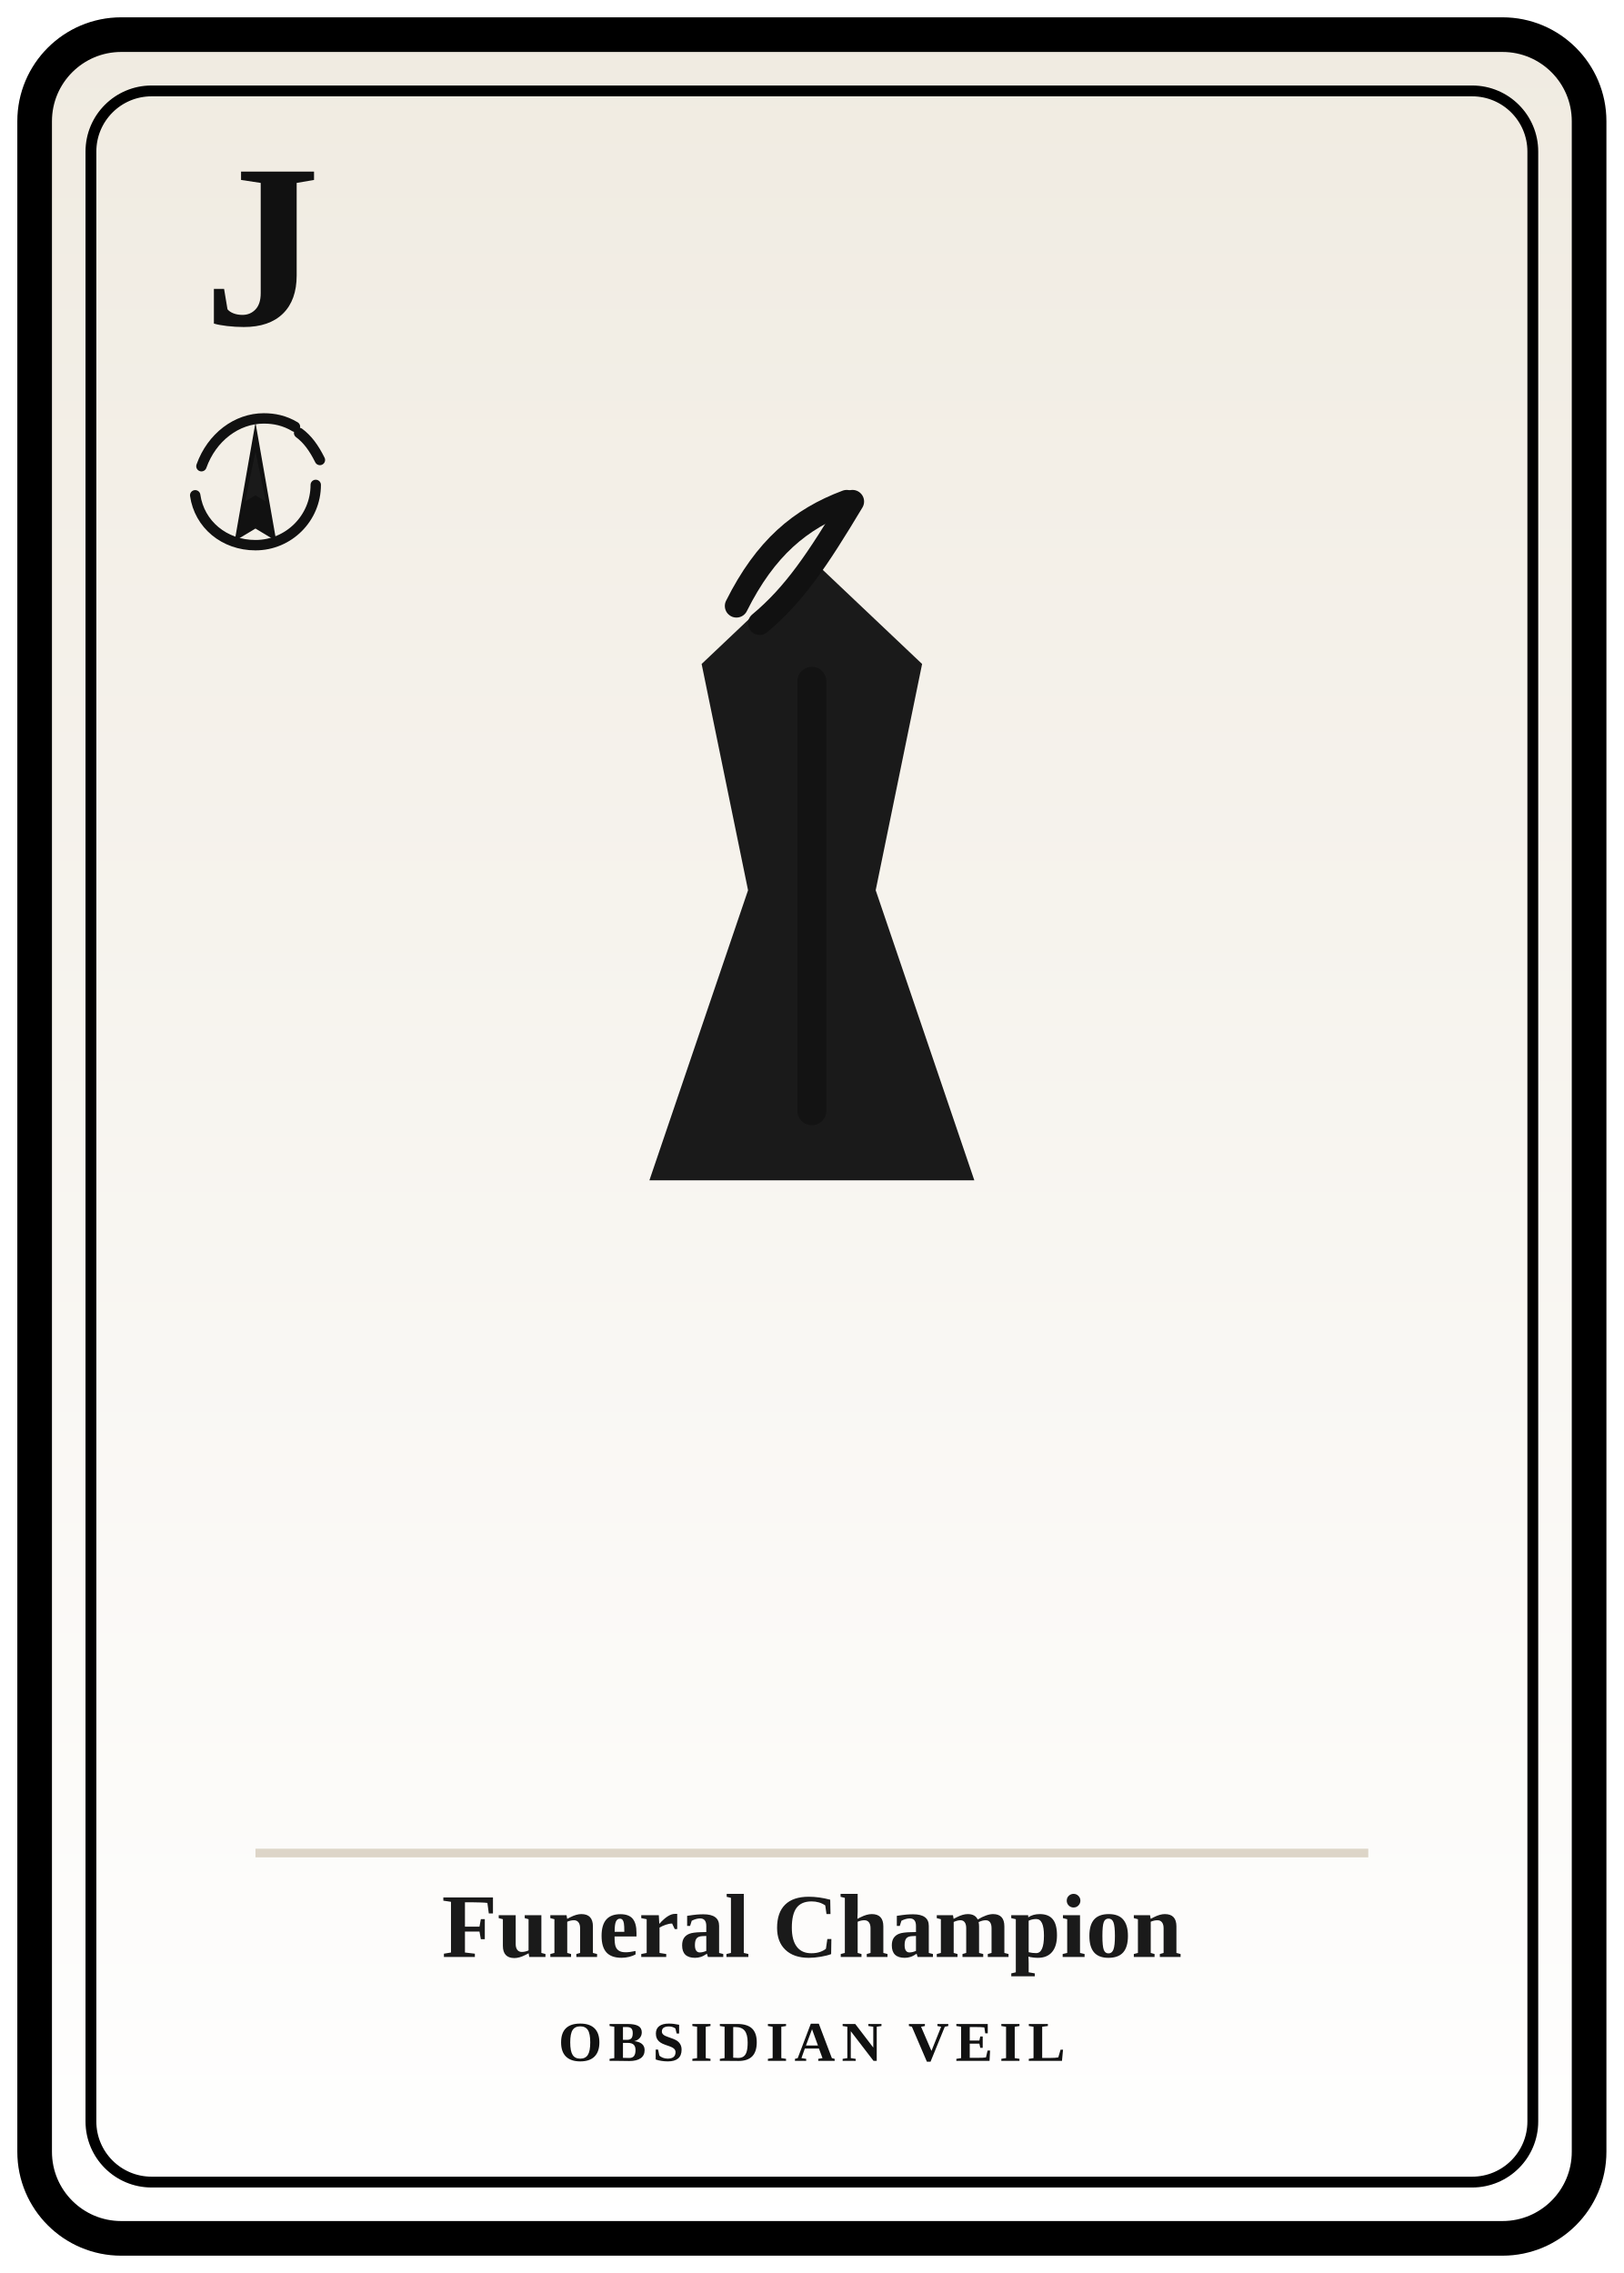
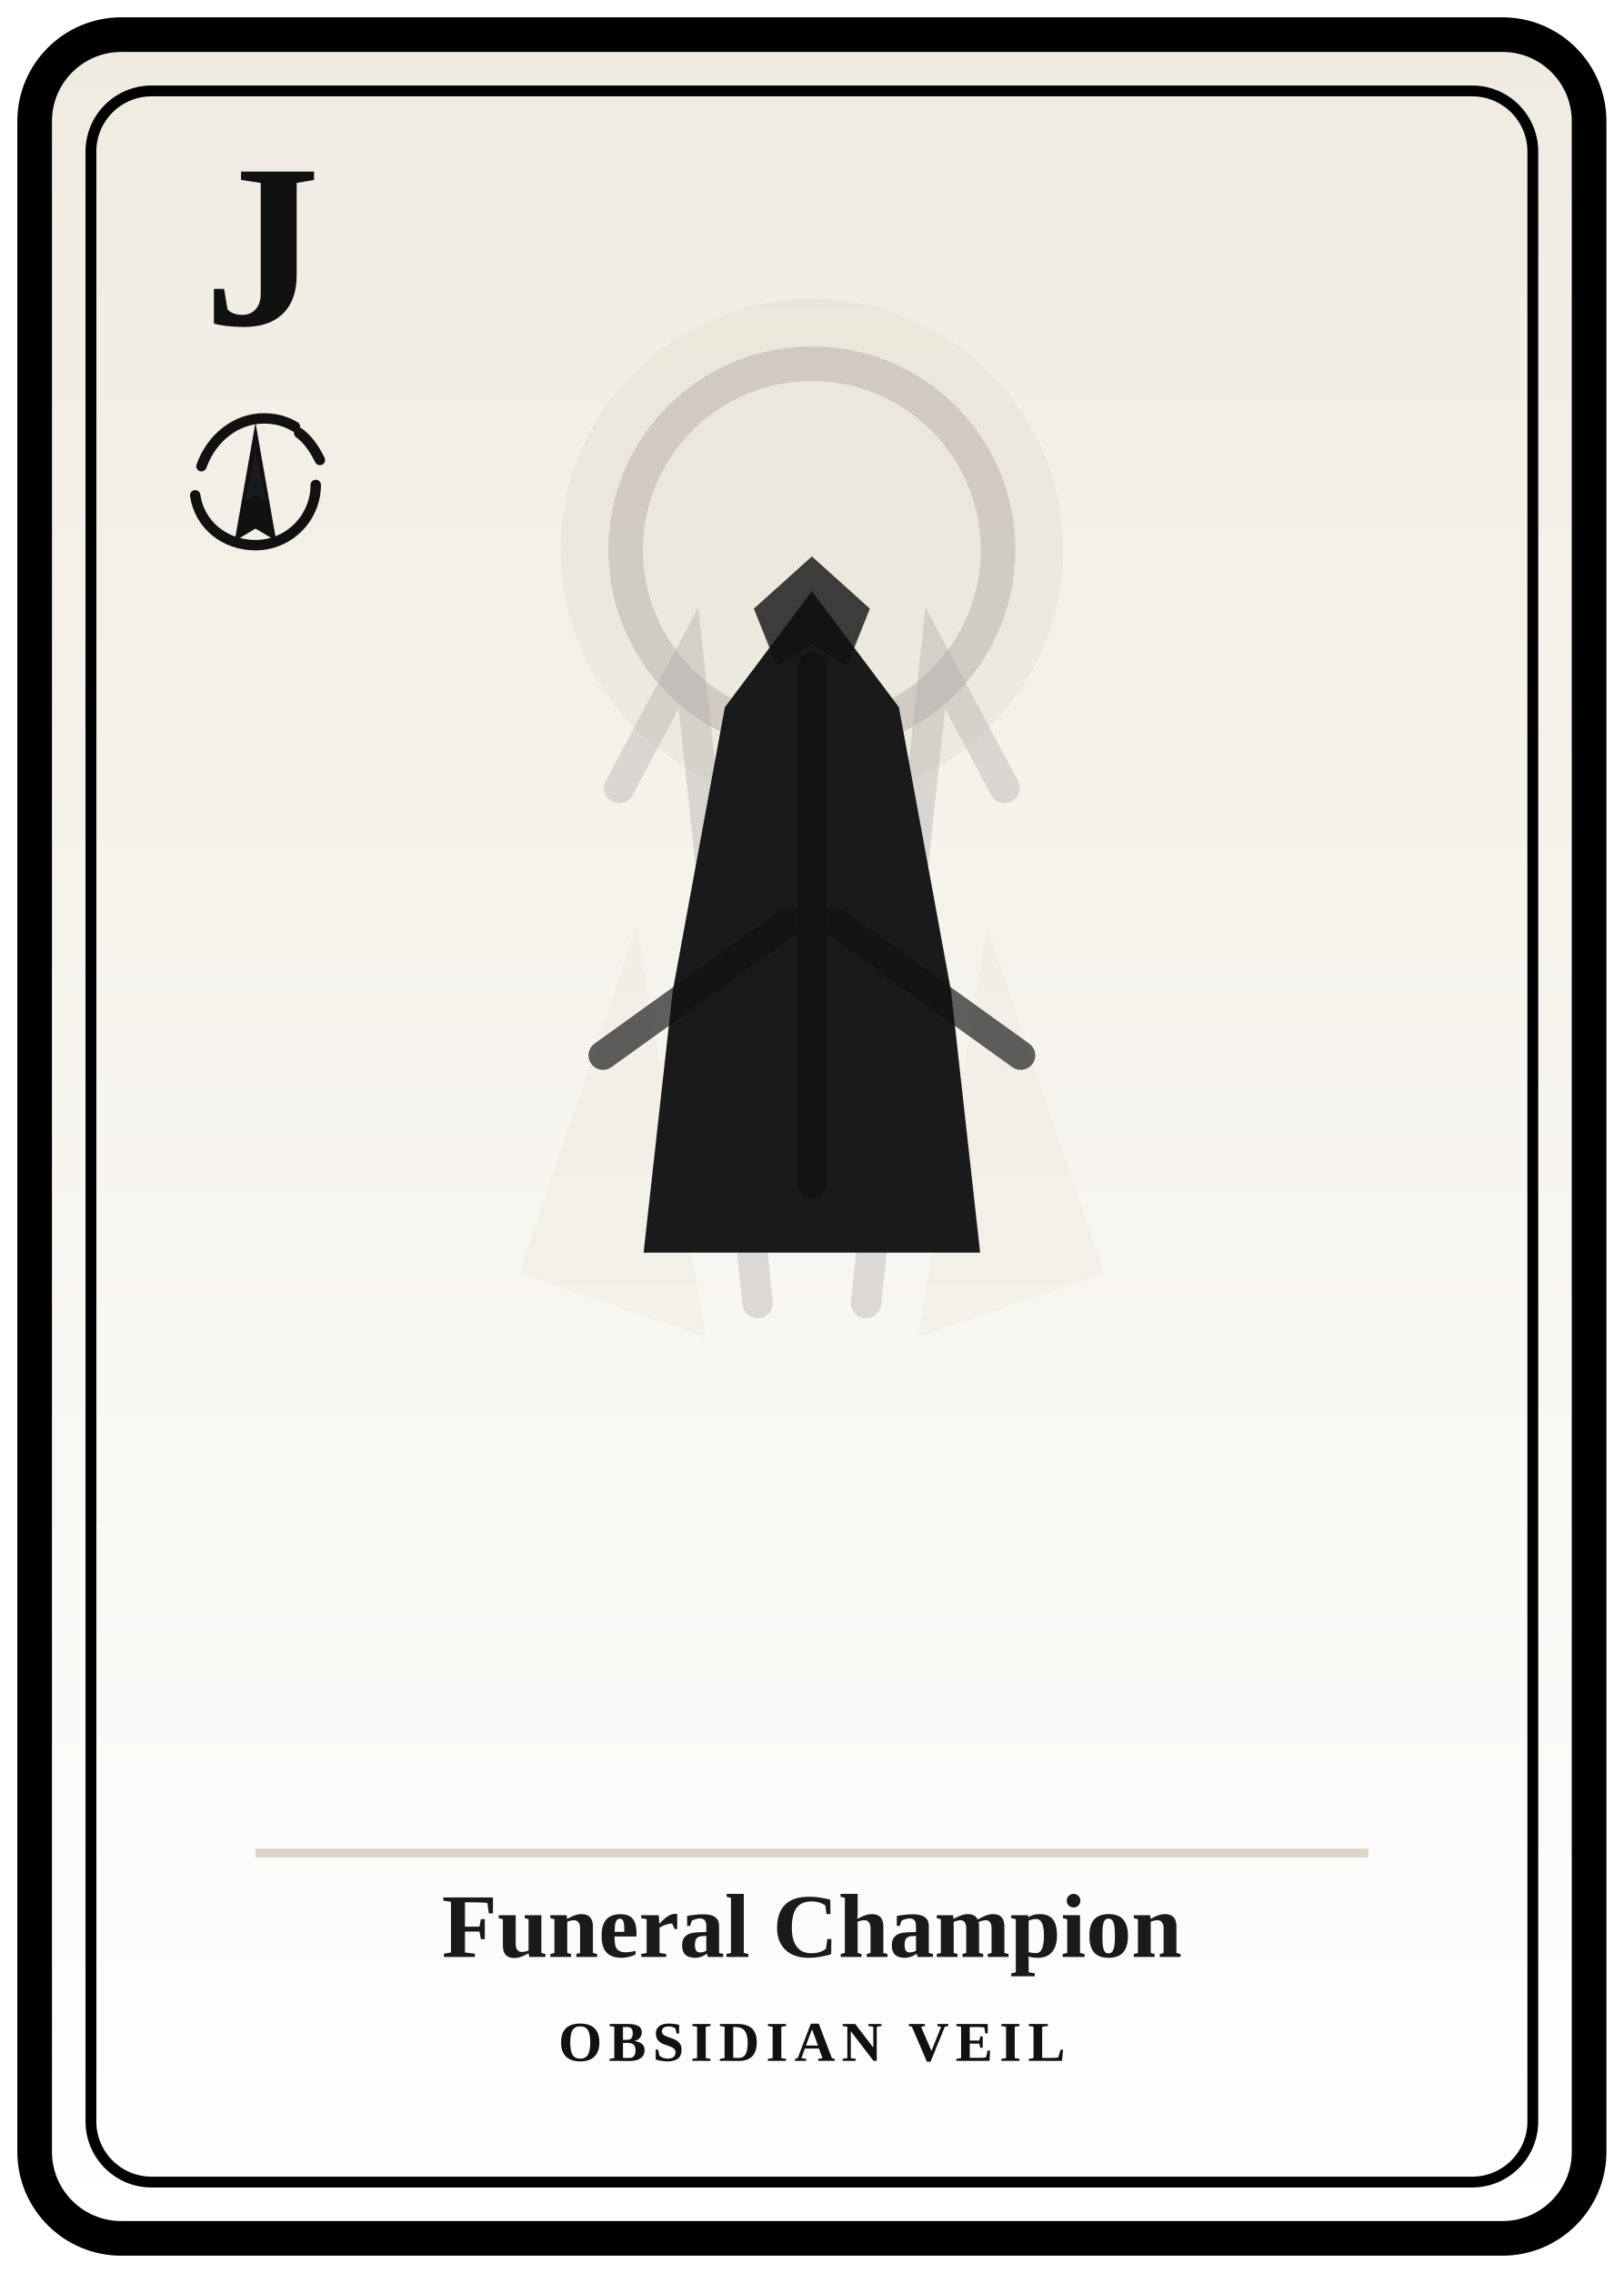
<svg xmlns="http://www.w3.org/2000/svg" viewBox="0 0 750 1050" role="img" aria-labelledby="title desc">
  <defs>
    <linearGradient id="bg-obsidian_veil_jack" x1="0" x2="0" y1="0" y2="1">
      <stop offset="0%" stop-color="#f0ebe1" />
      <stop offset="100%" stop-color="#ffffff" />
    </linearGradient>
  </defs>
  <rect x="16" y="16" width="718" height="1018" rx="40" fill="url(#bg-obsidian_veil_jack)" stroke="#000000" stroke-width="16" />
  <rect x="42" y="42" width="666" height="966" rx="28" fill="none" stroke="#000000" stroke-width="5" />
  <g transform="translate(94,150)">
    <text x="0" y="0" font-size="108" font-weight="700" fill="#111111">J</text>
    <g transform="translate(24,74)">
      <g transform="translate(0,0) scale(0.48)">
        <path d="M58 0 C58 32 32 58 0 58 C-30 58 -54 38 -58 10" fill="none" stroke="#111111" stroke-width="10" stroke-linecap="round" />
        <path d="M-52 -18 C-42 -46 -18 -64 8 -64 C18 -64 28 -62 38 -56" fill="none" stroke="#111111" stroke-width="10" stroke-linecap="round" />
        <path d="M42 -50 C50 -44 56 -36 62 -24" fill="none" stroke="#111111" stroke-width="10" stroke-linecap="round" />
        <path d="M0 -60 L20 54 L0 42 L-20 54 Z" fill="#111111" />
        <path d="M0 -32 L10 16 L0 10 L-10 16 Z" fill="#1a1a1a" />
      </g>
    </g>
  </g>
-   <g transform="translate(375,430) scale(1.34)">
-     <path d="M0 -128 L38 -92 L22 -14 L56 86 L-56 86 L-22 -14 L-38 -92 Z" fill="#1a1a1a" />
-     <path d="M0 -86 V62" fill="none" stroke="#111111" stroke-width="10" stroke-linecap="round" opacity="0.8" />
-     <path d="M-26 -112 C-16 -132 -4 -142 12 -148" fill="none" stroke="#111111" stroke-width="8" stroke-linecap="round" />
-     <path d="M14 -148 C2 -128 -6 -116 -18 -106" fill="none" stroke="#111111" stroke-width="8" stroke-linecap="round" />
+   <g opacity="0.95">
+     <circle cx="375" cy="254" r="116" fill="#ddd5c8" opacity="0.34" />
+     <circle cx="375" cy="254" r="86" fill="none" stroke="#a6a0a0" stroke-width="16" opacity="0.42" />
+     <path d="M286 364 L318 304 L350 602" fill="none" stroke="#a6a0a0" stroke-width="14" stroke-linecap="round" opacity="0.36" />
+     <path d="M464 364 L432 304 L400 602" fill="none" stroke="#a6a0a0" stroke-width="14" stroke-linecap="round" opacity="0.36" />
+     <path d="M240 588 L294 428 L326 618 Z" fill="#ddd5c8" opacity="0.22" />
+     <path d="M510 588 L456 428 L424 618 Z" fill="#ddd5c8" opacity="0.22" />
+   </g>
+   <g transform="translate(375,450) scale(1.34)">
+     <path d="M0 -132 L30 -92 L48 6 L58 96 L-58 96 L-48 6 L-30 -92 Z" fill="#1a1a1a" />
+     <path d="M0 -144 L20 -126 L12 -106 L0 -114 L-12 -106 L-20 -126 Z" fill="#111111" opacity="0.8" />
+     <path d="M0 -106 V72" fill="none" stroke="#111111" stroke-width="10" stroke-linecap="round" opacity="0.88" />
+     <path d="M-72 28 L-8 -18 M72 28 L8 -18" fill="none" stroke="#111111" stroke-width="10" stroke-linecap="round" opacity="0.66" />
  </g>
  <line x1="118" y1="856" x2="632" y2="856" stroke="#ddd5c8" stroke-width="4" />
  <text x="375" y="904" text-anchor="middle" font-size="42" font-weight="700" fill="#1a1a1a">Funeral Champion</text>
  <text x="375" y="952" text-anchor="middle" font-size="26" font-weight="700" fill="#111111" letter-spacing="3">OBSIDIAN VEIL</text>
</svg>
